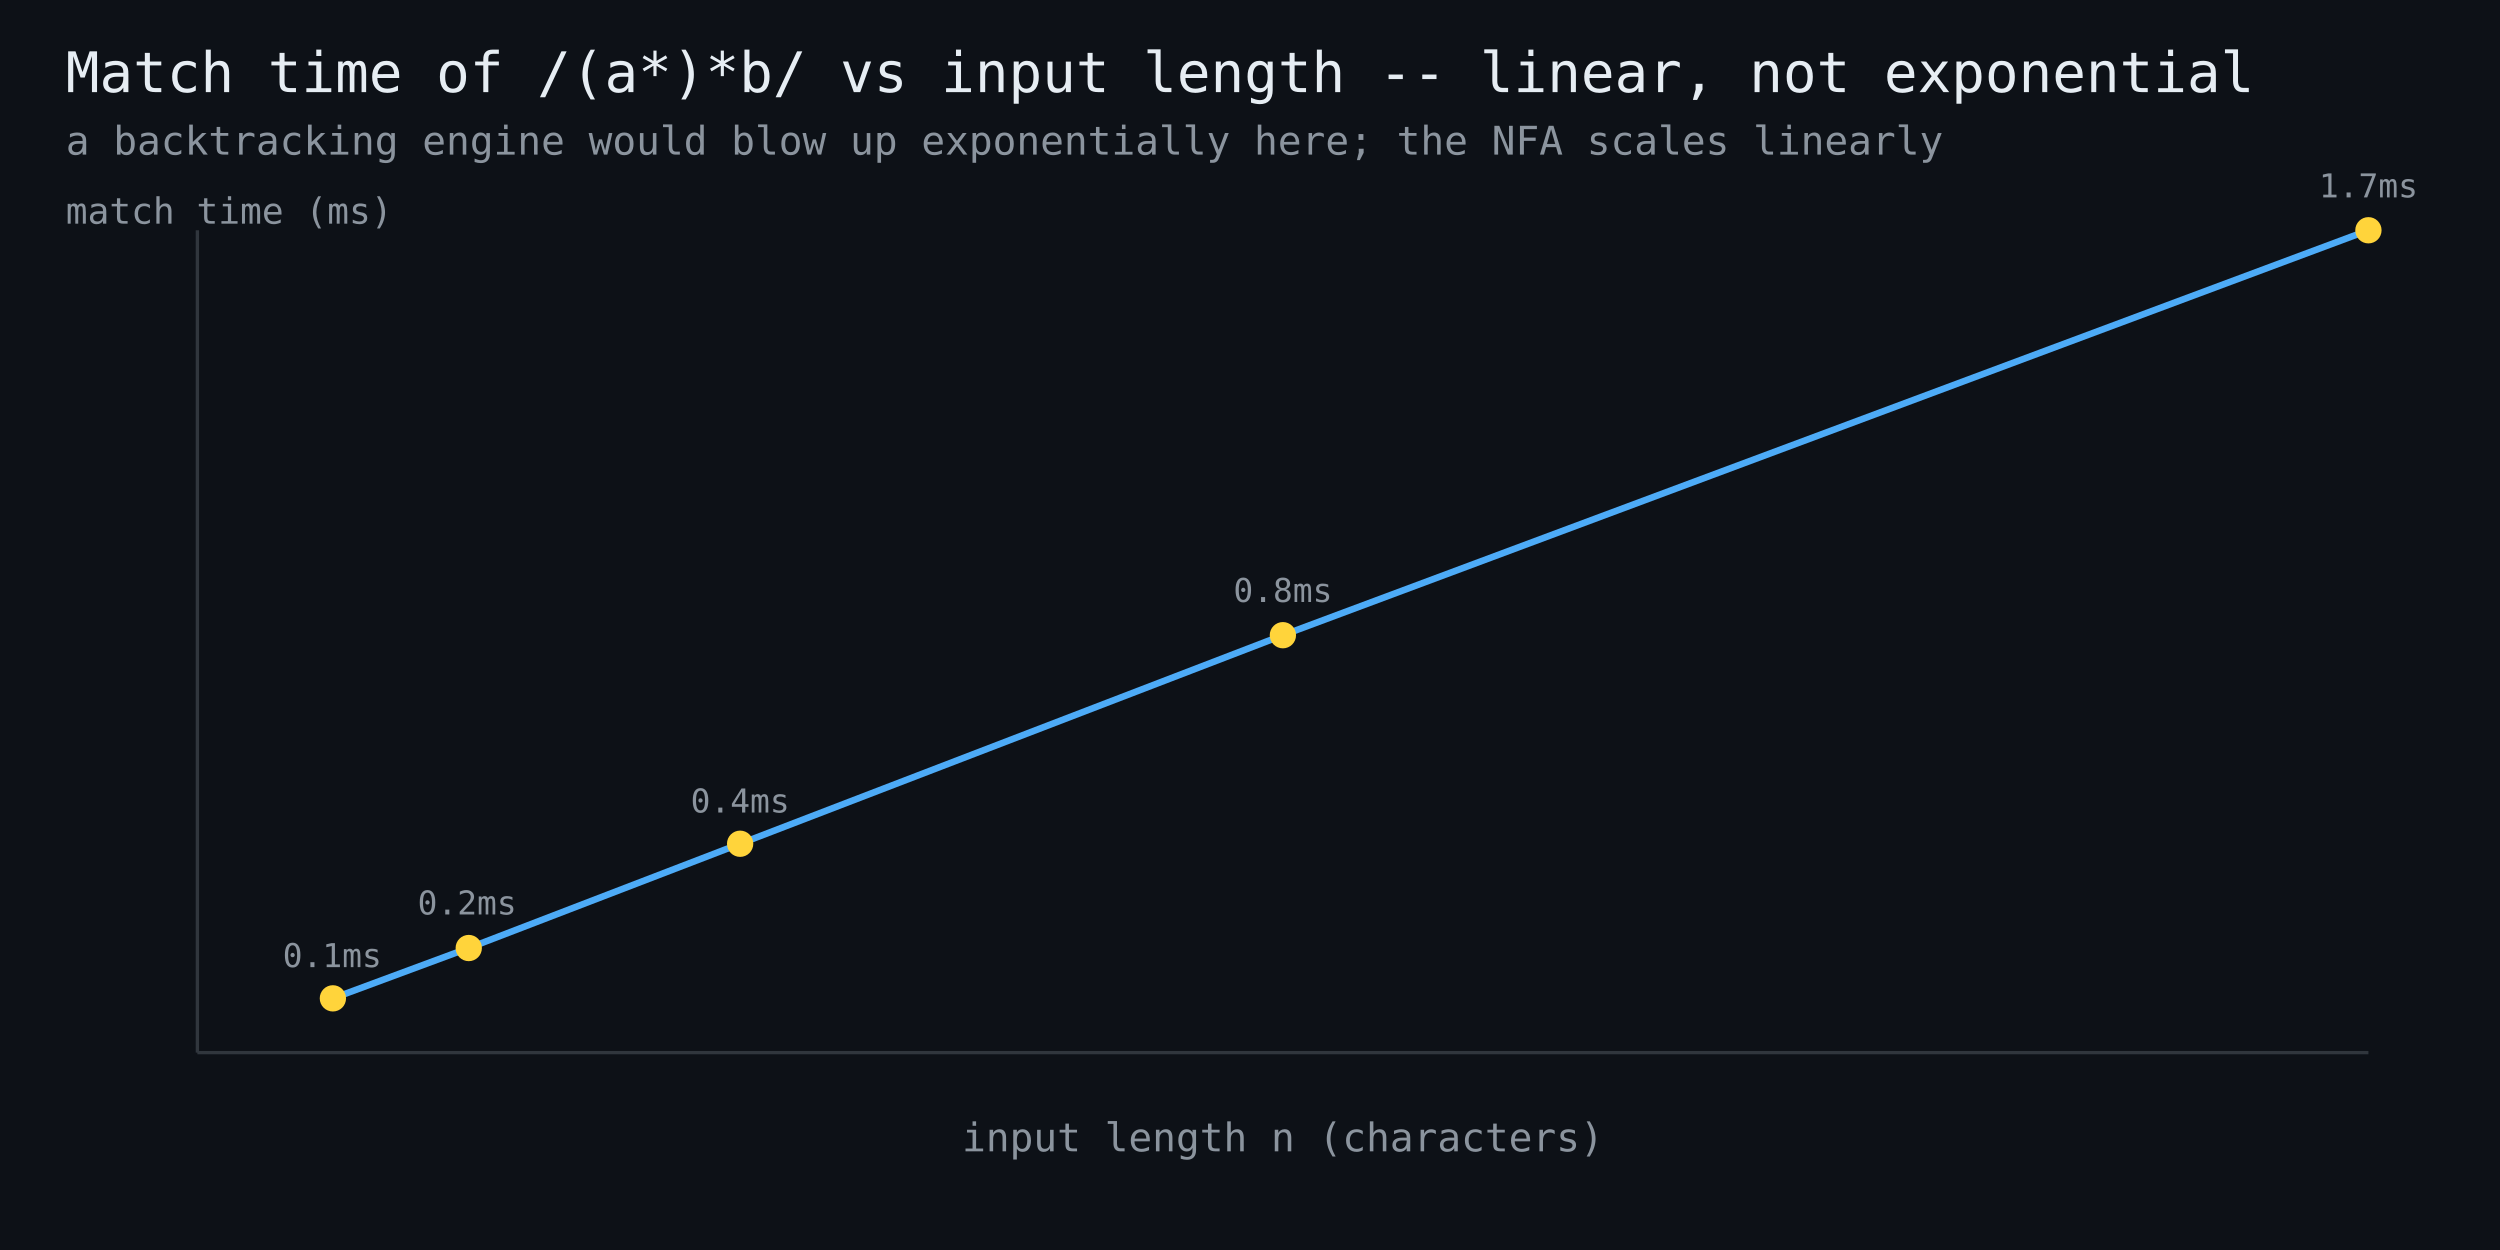
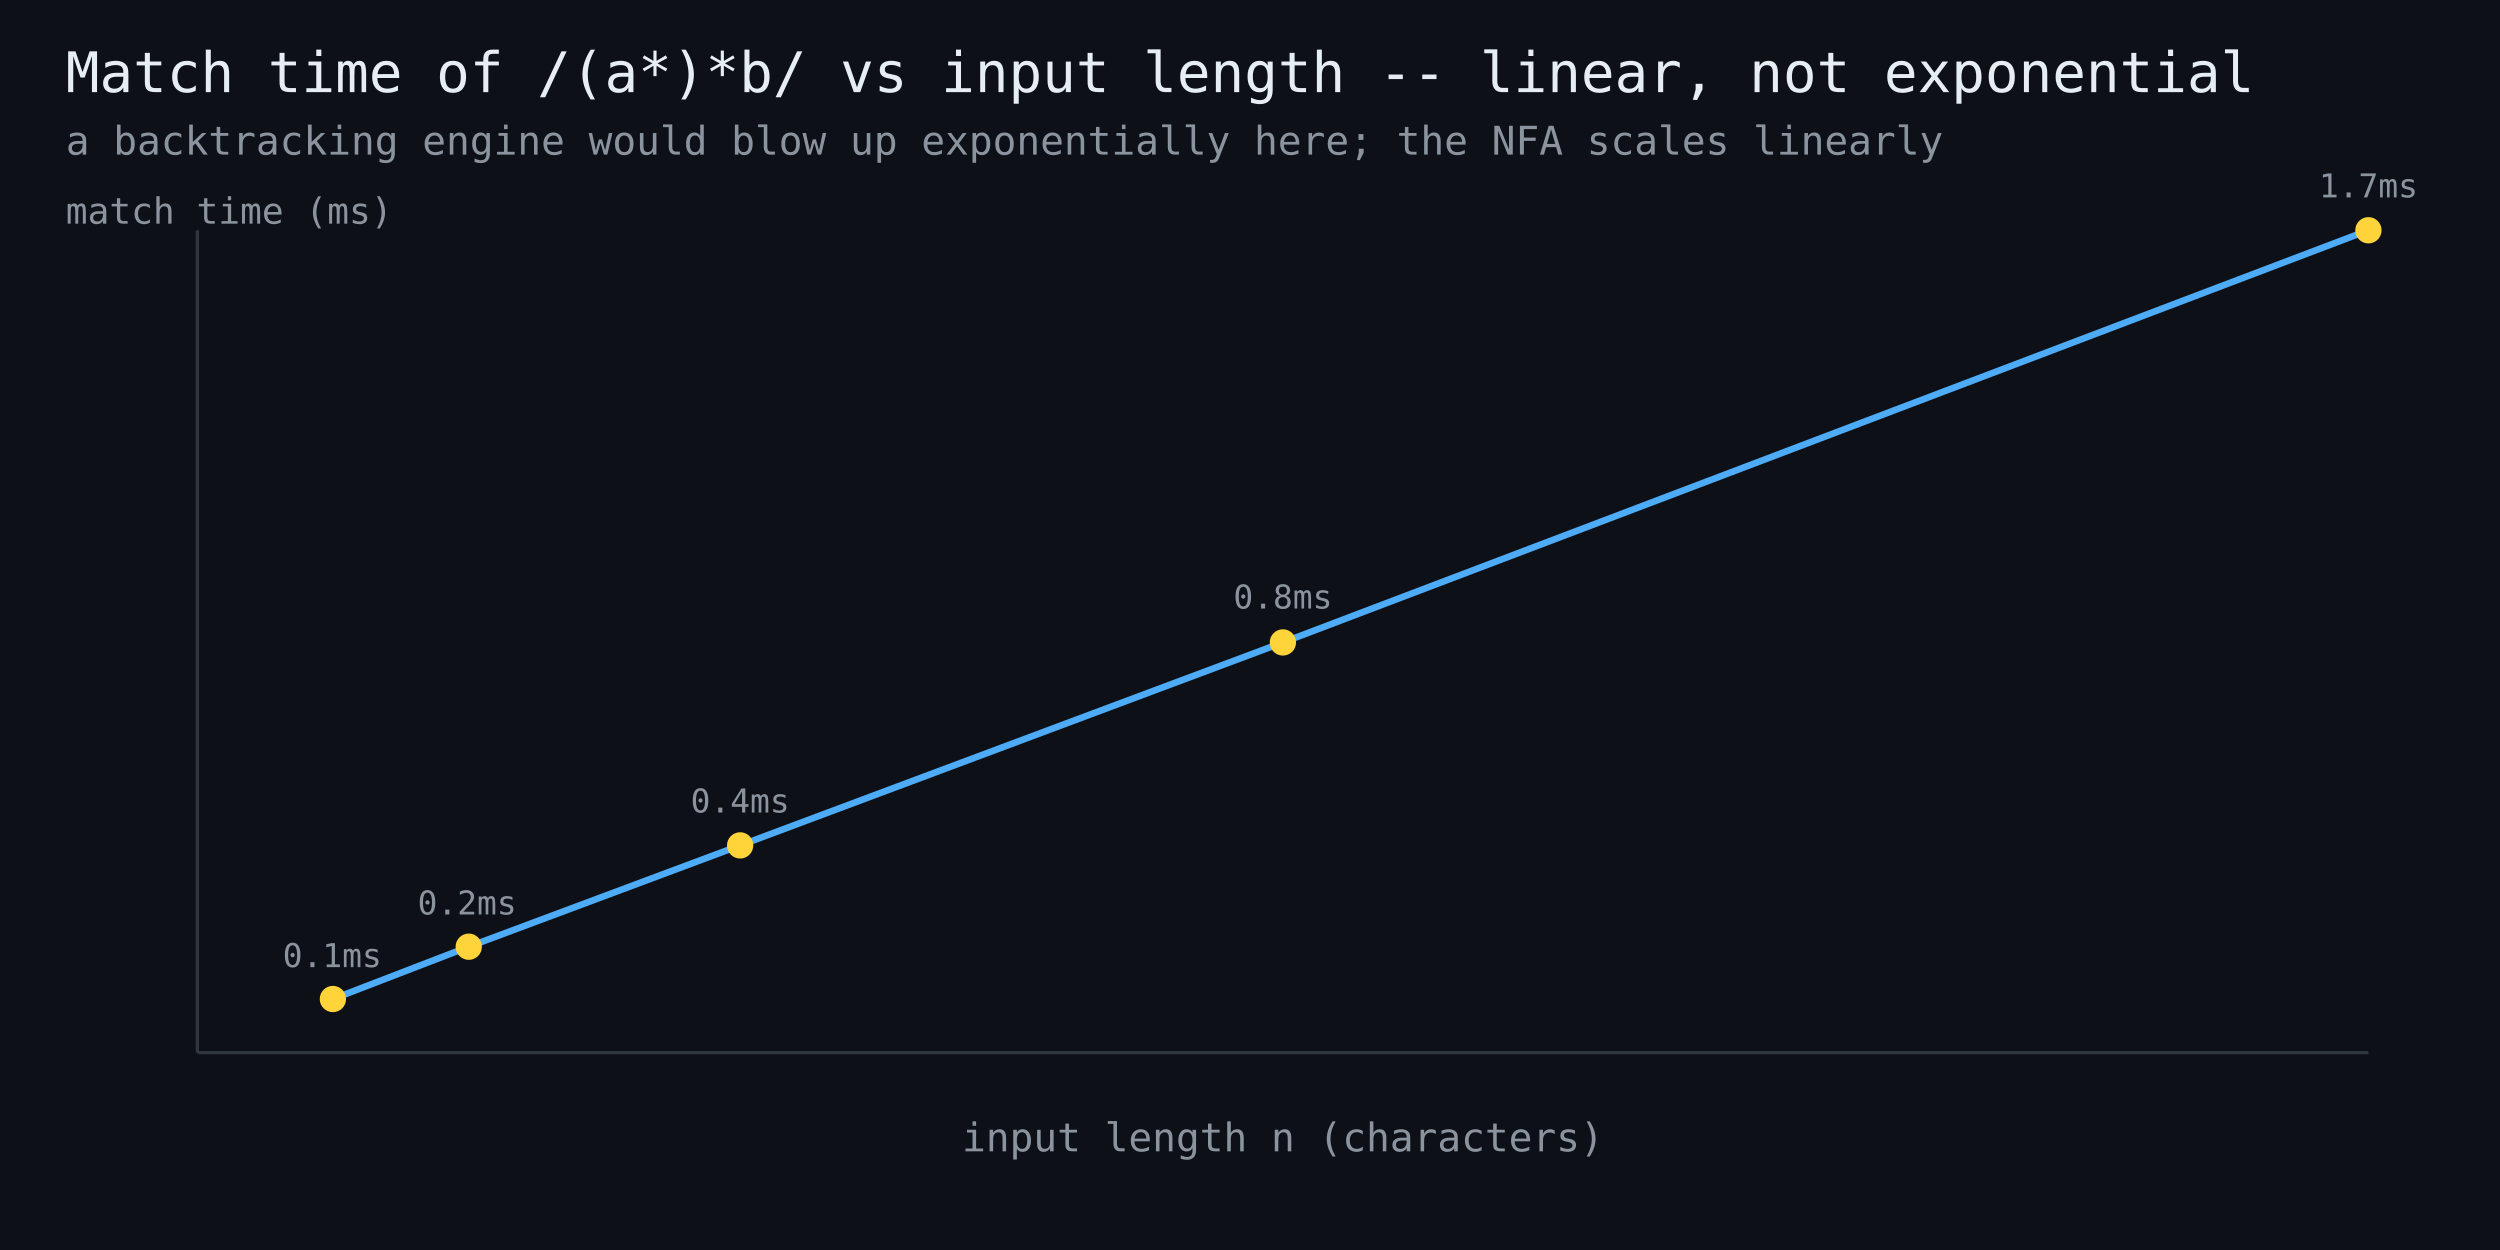
<svg xmlns="http://www.w3.org/2000/svg" width="760" height="380" viewBox="0 0 760 380" font-family="monospace">
  <rect width="760" height="380" fill="#0d1117" />
  <text x="20" y="28" fill="#e6edf3" font-size="17">Match time of /(a*)*b/ vs input length -- linear, not exponential</text>
  <text x="20" y="47" fill="#8b949e" font-size="12">a backtracking engine would blow up exponentially here; the NFA scales linearly</text>
  <line x1="60" y1="320" x2="720" y2="320" stroke="#30363d" stroke-width="1" />
  <line x1="60" y1="320" x2="60" y2="70" stroke="#30363d" stroke-width="1" />
-   <polyline points="101.2,303.5 142.5,288.2 225.0,256.5 390.0,193.1 720.0,70.0" fill="none" stroke="#4dabf7" stroke-width="2" />
-   <circle cx="101.2" cy="303.5" r="4" fill="#ffd43b" />
+   <polyline points="101.2,303.7 142.5,287.8 225.0,257.0 390.0,195.3 720.0,70.0" fill="none" stroke="#4dabf7" stroke-width="2" />
+   <circle cx="101.2" cy="303.7" r="4" fill="#ffd43b" />
  <text x="101" y="294" fill="#8b949e" font-size="10" text-anchor="middle">0.1ms</text>
-   <circle cx="142.5" cy="288.2" r="4" fill="#ffd43b" />
+   <circle cx="142.5" cy="287.8" r="4" fill="#ffd43b" />
  <text x="142" y="278" fill="#8b949e" font-size="10" text-anchor="middle">0.2ms</text>
-   <circle cx="225.0" cy="256.5" r="4" fill="#ffd43b" />
+   <circle cx="225.0" cy="257.0" r="4" fill="#ffd43b" />
  <text x="225" y="247" fill="#8b949e" font-size="10" text-anchor="middle">0.4ms</text>
-   <circle cx="390.0" cy="193.1" r="4" fill="#ffd43b" />
-   <text x="390" y="183" fill="#8b949e" font-size="10" text-anchor="middle">0.8ms</text>
+   <circle cx="390.0" cy="195.3" r="4" fill="#ffd43b" />
+   <text x="390" y="185" fill="#8b949e" font-size="10" text-anchor="middle">0.8ms</text>
  <circle cx="720.0" cy="70.0" r="4" fill="#ffd43b" />
  <text x="720" y="60" fill="#8b949e" font-size="10" text-anchor="middle">1.7ms</text>
  <text x="390" y="350" fill="#8b949e" font-size="12" text-anchor="middle">input length n (characters)</text>
  <text x="20" y="68" fill="#8b949e" font-size="11">match time (ms)</text>
</svg>
